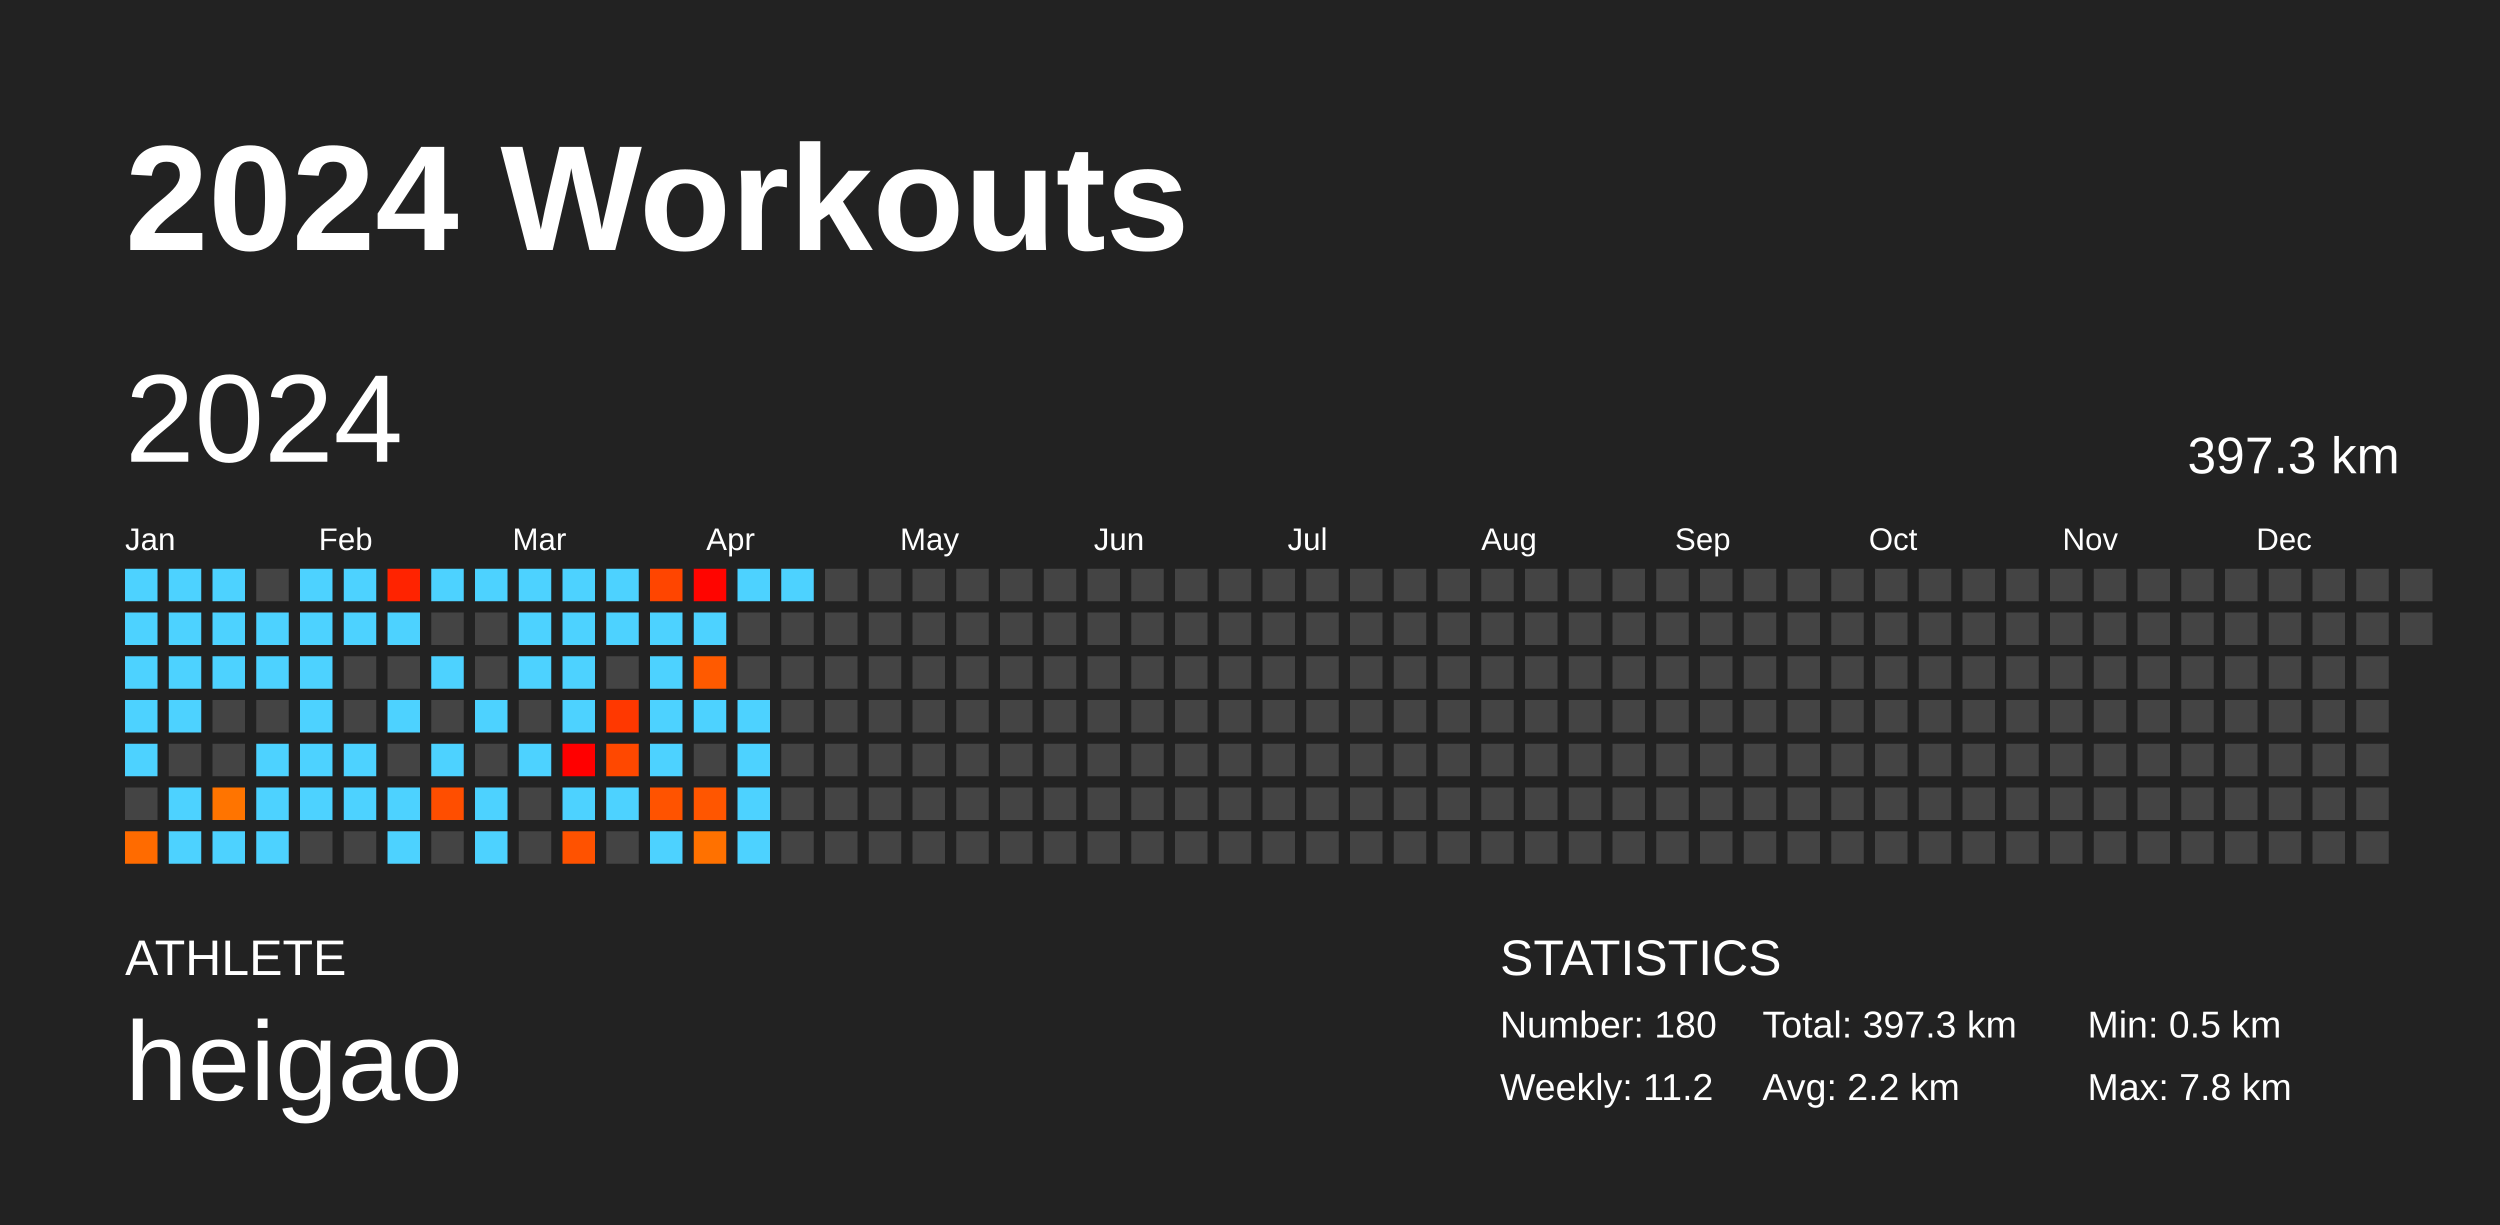
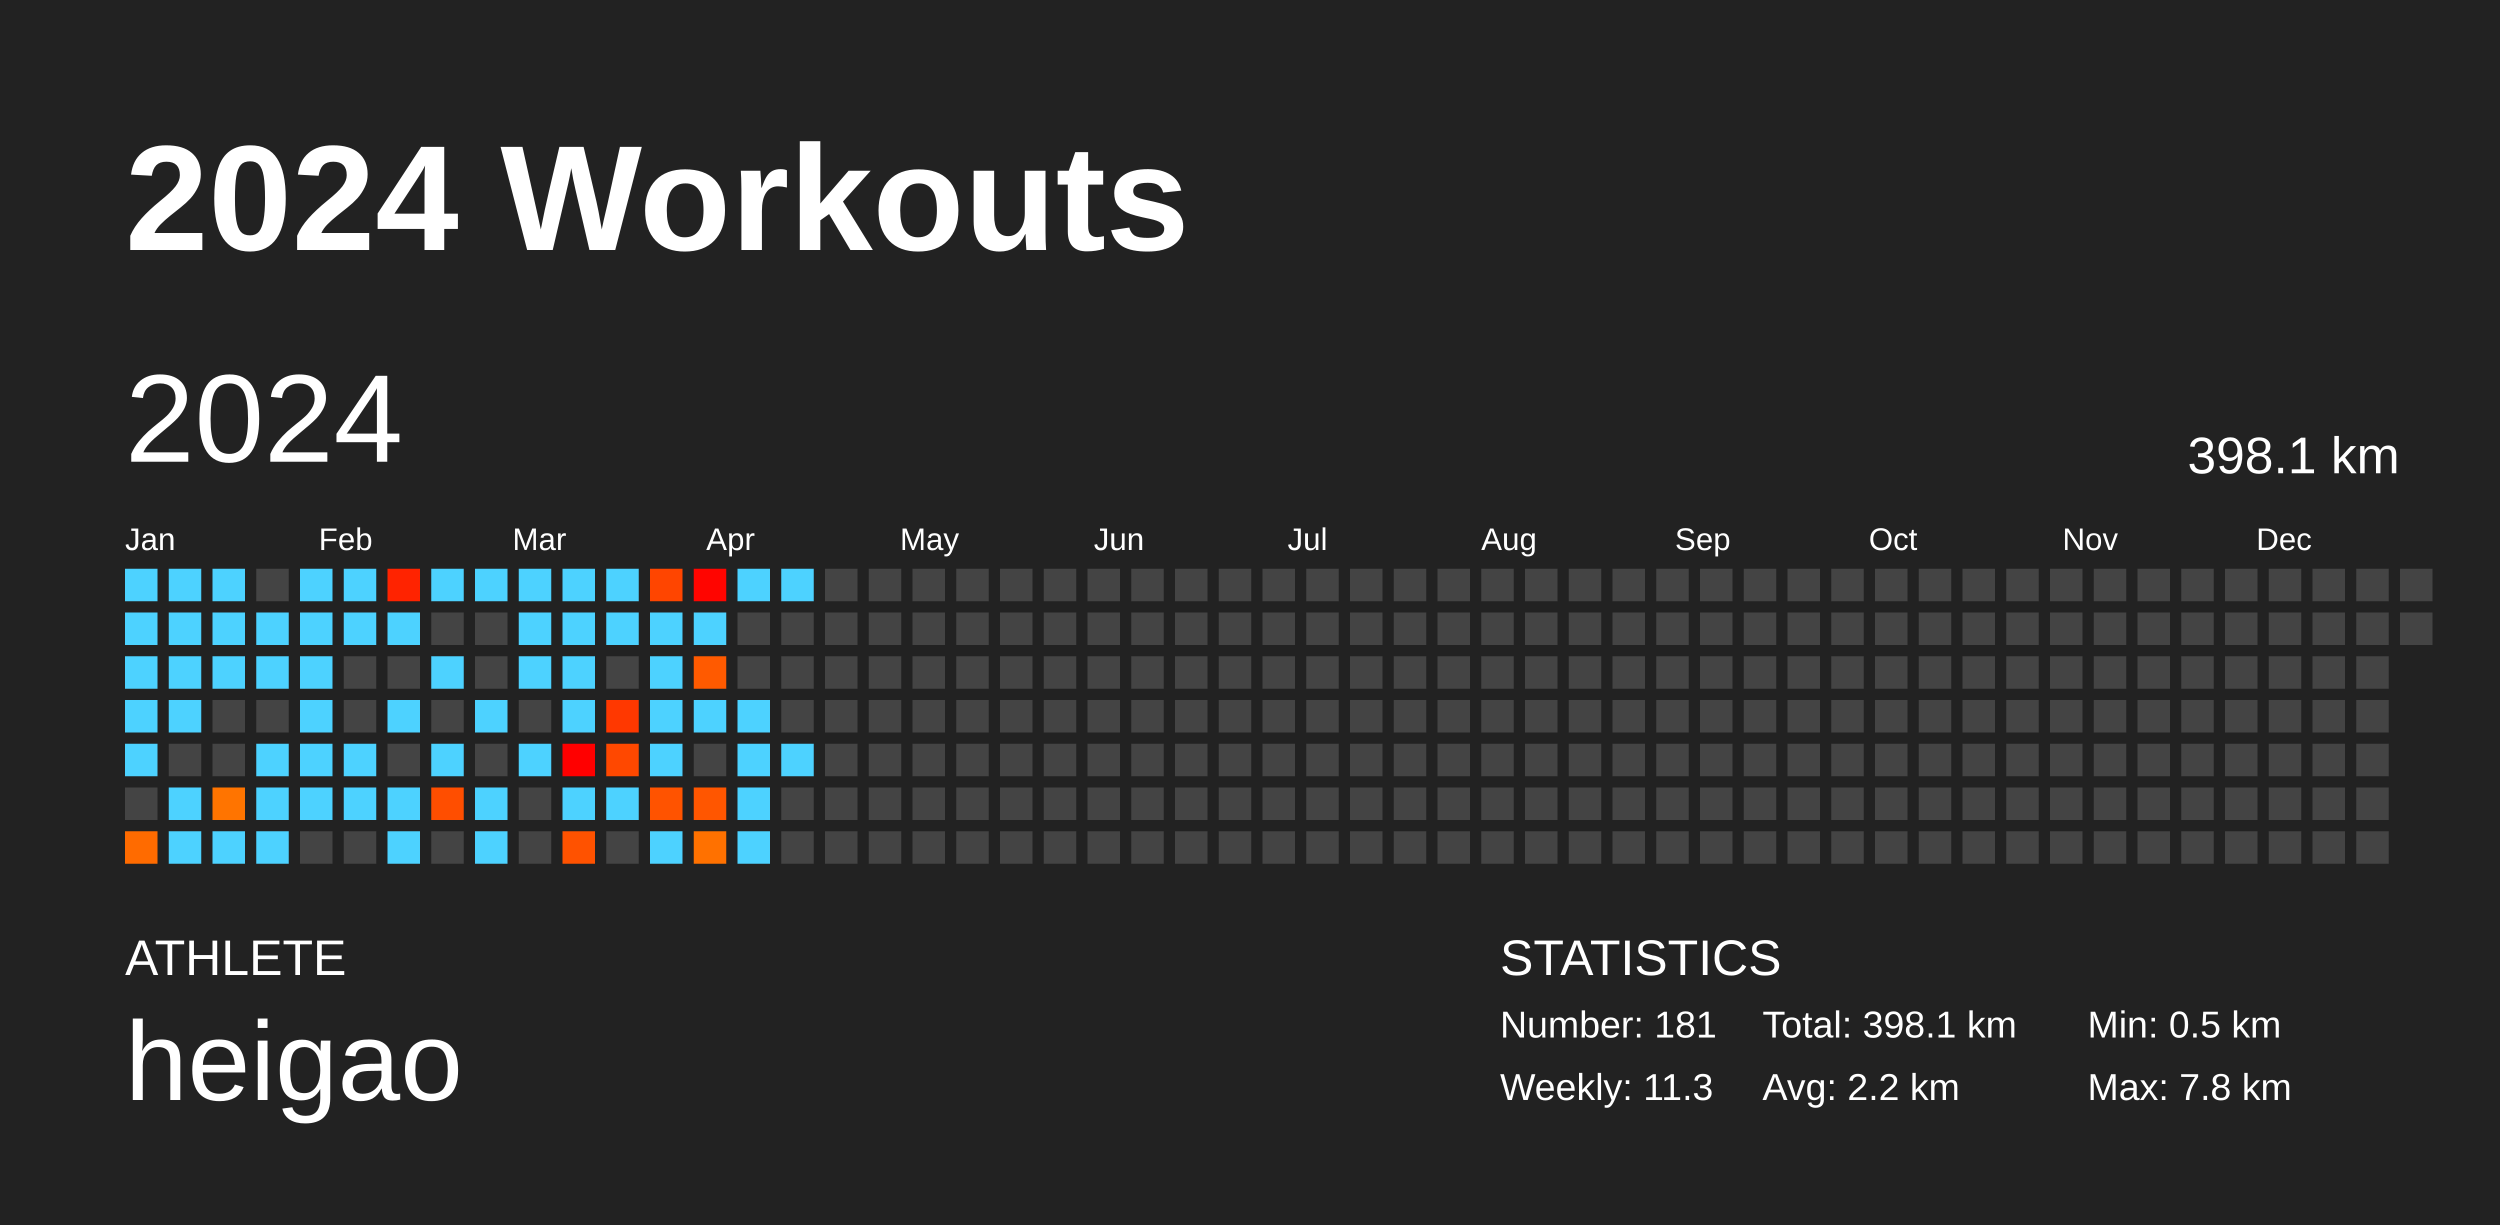
<svg xmlns="http://www.w3.org/2000/svg" baseProfile="full" height="98mm" version="1.1" viewBox="0,0,200,98" width="200mm">
  <defs />
  <rect fill="#222222" height="98" width="200" x="0" y="0" />
  <text fill="#FFFFFF" style="font-size:12px; font-family:Arial; font-weight:bold;" x="10" y="20">2024 Workouts</text>
  <text fill="#FFFFFF" style="font-size:4px; font-family:Arial" x="10" y="78">ATHLETE</text>
  <text fill="#FFFFFF" style="font-size:9px; font-family:Arial" x="10" y="88">heigao</text>
  <text fill="#FFFFFF" style="font-size:4px; font-family:Arial" x="120" y="78">STATISTICS</text>
-   <text fill="#FFFFFF" style="font-size:3px; font-family:Arial" x="120" y="83">Number: 180</text>
-   <text fill="#FFFFFF" style="font-size:3px; font-family:Arial" x="120" y="88">Weekly: 11.2</text>
-   <text fill="#FFFFFF" style="font-size:3px; font-family:Arial" x="141" y="83">Total: 397.3 km</text>
+   <text fill="#FFFFFF" style="font-size:3px; font-family:Arial" x="120" y="83">Number: 181</text>
+   <text fill="#FFFFFF" style="font-size:3px; font-family:Arial" x="120" y="88">Weekly: 11.3</text>
+   <text fill="#FFFFFF" style="font-size:3px; font-family:Arial" x="141" y="83">Total: 398.1 km</text>
  <text fill="#FFFFFF" style="font-size:3px; font-family:Arial" x="141" y="88">Avg: 2.2 km</text>
  <text fill="#FFFFFF" style="font-size:3px; font-family:Arial" x="167" y="83">Min: 0.5 km</text>
  <text fill="#FFFFFF" style="font-size:3px; font-family:Arial" x="167" y="88">Max: 7.8 km</text>
  <text dominant-baseline="hanging" fill="#FFFFFF" style="font-size:10.0px; font-family:Arial;" x="10" y="30">2024</text>
-   <text dominant-baseline="hanging" fill="#FFFFFF" style="font-size:4.125px; font-family:Arial;" x="175" y="35">397.3 km</text>
+   <text dominant-baseline="hanging" fill="#FFFFFF" style="font-size:4.125px; font-family:Arial;" x="175" y="35">398.1 km</text>
  <text fill="#FFFFFF" style="font-size:2.5px; font-family:Arial" x="10.0" y="44">Jan</text>
  <text fill="#FFFFFF" style="font-size:2.5px; font-family:Arial" x="25.5" y="44">Feb</text>
  <text fill="#FFFFFF" style="font-size:2.5px; font-family:Arial" x="41.0" y="44">Mar</text>
  <text fill="#FFFFFF" style="font-size:2.5px; font-family:Arial" x="56.5" y="44">Apr</text>
  <text fill="#FFFFFF" style="font-size:2.5px; font-family:Arial" x="72.0" y="44">May</text>
  <text fill="#FFFFFF" style="font-size:2.5px; font-family:Arial" x="87.5" y="44">Jun</text>
  <text fill="#FFFFFF" style="font-size:2.5px; font-family:Arial" x="103.0" y="44">Jul</text>
  <text fill="#FFFFFF" style="font-size:2.5px; font-family:Arial" x="118.5" y="44">Aug</text>
  <text fill="#FFFFFF" style="font-size:2.5px; font-family:Arial" x="134.0" y="44">Sep</text>
  <text fill="#FFFFFF" style="font-size:2.5px; font-family:Arial" x="149.5" y="44">Oct</text>
  <text fill="#FFFFFF" style="font-size:2.5px; font-family:Arial" x="165.0" y="44">Nov</text>
  <text fill="#FFFFFF" style="font-size:2.5px; font-family:Arial" x="180.5" y="44">Dec</text>
  <rect fill="#4dd2ff" height="2.6" width="2.6" x="10.0" y="45.5" />
  <rect fill="#4dd2ff" height="2.6" width="2.6" x="10.0" y="49.0" />
  <rect fill="#4dd2ff" height="2.6" width="2.6" x="10.0" y="52.5" />
  <rect fill="#4dd2ff" height="2.6" width="2.6" x="10.0" y="56.0" />
  <rect fill="#4dd2ff" height="2.6" width="2.6" x="10.0" y="59.5" />
  <rect fill="#444444" height="2.6" width="2.6" x="10.0" y="63.0" />
  <rect fill="#ff6b00" height="2.6" width="2.6" x="10.0" y="66.5" />
  <rect fill="#4dd2ff" height="2.6" width="2.6" x="13.5" y="45.5" />
  <rect fill="#4dd2ff" height="2.6" width="2.6" x="13.5" y="49.0" />
  <rect fill="#4dd2ff" height="2.6" width="2.6" x="13.5" y="52.5" />
  <rect fill="#4dd2ff" height="2.6" width="2.6" x="13.5" y="56.0" />
  <rect fill="#444444" height="2.6" width="2.6" x="13.5" y="59.5" />
  <rect fill="#4dd2ff" height="2.6" width="2.6" x="13.5" y="63.0" />
  <rect fill="#4dd2ff" height="2.6" width="2.6" x="13.5" y="66.5" />
  <rect fill="#4dd2ff" height="2.6" width="2.6" x="17.0" y="45.5" />
  <rect fill="#4dd2ff" height="2.6" width="2.6" x="17.0" y="49.0" />
  <rect fill="#4dd2ff" height="2.6" width="2.6" x="17.0" y="52.5" />
  <rect fill="#444444" height="2.6" width="2.6" x="17.0" y="56.0" />
  <rect fill="#444444" height="2.6" width="2.6" x="17.0" y="59.5" />
  <rect fill="#ff7400" height="2.6" width="2.6" x="17.0" y="63.0" />
  <rect fill="#4dd2ff" height="2.6" width="2.6" x="17.0" y="66.5" />
  <rect fill="#444444" height="2.6" width="2.6" x="20.5" y="45.5" />
  <rect fill="#4dd2ff" height="2.6" width="2.6" x="20.5" y="49.0" />
  <rect fill="#4dd2ff" height="2.6" width="2.6" x="20.5" y="52.5" />
  <rect fill="#444444" height="2.6" width="2.6" x="20.5" y="56.0" />
  <rect fill="#4dd2ff" height="2.6" width="2.6" x="20.5" y="59.5" />
  <rect fill="#4dd2ff" height="2.6" width="2.6" x="20.5" y="63.0" />
  <rect fill="#4dd2ff" height="2.6" width="2.6" x="20.5" y="66.5" />
  <rect fill="#4dd2ff" height="2.6" width="2.6" x="24.0" y="45.5" />
  <rect fill="#4dd2ff" height="2.6" width="2.6" x="24.0" y="49.0" />
  <rect fill="#4dd2ff" height="2.6" width="2.6" x="24.0" y="52.5" />
  <rect fill="#4dd2ff" height="2.6" width="2.6" x="24.0" y="56.0" />
  <rect fill="#4dd2ff" height="2.6" width="2.6" x="24.0" y="59.5" />
  <rect fill="#4dd2ff" height="2.6" width="2.6" x="24.0" y="63.0" />
  <rect fill="#444444" height="2.6" width="2.6" x="24.0" y="66.5" />
  <rect fill="#4dd2ff" height="2.6" width="2.6" x="27.5" y="45.5" />
  <rect fill="#4dd2ff" height="2.6" width="2.6" x="27.5" y="49.0" />
  <rect fill="#444444" height="2.6" width="2.6" x="27.5" y="52.5" />
  <rect fill="#444444" height="2.6" width="2.6" x="27.5" y="56.0" />
  <rect fill="#4dd2ff" height="2.6" width="2.6" x="27.5" y="59.5" />
  <rect fill="#4dd2ff" height="2.6" width="2.6" x="27.5" y="63.0" />
  <rect fill="#444444" height="2.6" width="2.6" x="27.5" y="66.5" />
  <rect fill="#ff2300" height="2.6" width="2.6" x="31.0" y="45.5" />
  <rect fill="#4dd2ff" height="2.6" width="2.6" x="31.0" y="49.0" />
  <rect fill="#444444" height="2.6" width="2.6" x="31.0" y="52.5" />
  <rect fill="#4dd2ff" height="2.6" width="2.6" x="31.0" y="56.0" />
  <rect fill="#444444" height="2.6" width="2.6" x="31.0" y="59.5" />
  <rect fill="#4dd2ff" height="2.6" width="2.6" x="31.0" y="63.0" />
  <rect fill="#4dd2ff" height="2.6" width="2.6" x="31.0" y="66.5" />
  <rect fill="#4dd2ff" height="2.6" width="2.6" x="34.5" y="45.5" />
  <rect fill="#444444" height="2.6" width="2.6" x="34.5" y="49.0" />
  <rect fill="#4dd2ff" height="2.6" width="2.6" x="34.5" y="52.5" />
  <rect fill="#444444" height="2.6" width="2.6" x="34.5" y="56.0" />
  <rect fill="#4dd2ff" height="2.6" width="2.6" x="34.5" y="59.5" />
  <rect fill="#ff4e00" height="2.6" width="2.6" x="34.5" y="63.0" />
  <rect fill="#444444" height="2.6" width="2.6" x="34.5" y="66.5" />
  <rect fill="#4dd2ff" height="2.6" width="2.6" x="38.0" y="45.5" />
  <rect fill="#444444" height="2.6" width="2.6" x="38.0" y="49.0" />
  <rect fill="#444444" height="2.6" width="2.6" x="38.0" y="52.5" />
  <rect fill="#4dd2ff" height="2.6" width="2.6" x="38.0" y="56.0" />
  <rect fill="#444444" height="2.6" width="2.6" x="38.0" y="59.5" />
  <rect fill="#4dd2ff" height="2.6" width="2.6" x="38.0" y="63.0" />
  <rect fill="#4dd2ff" height="2.6" width="2.6" x="38.0" y="66.5" />
  <rect fill="#4dd2ff" height="2.6" width="2.6" x="41.5" y="45.5" />
  <rect fill="#4dd2ff" height="2.6" width="2.6" x="41.5" y="49.0" />
  <rect fill="#4dd2ff" height="2.6" width="2.6" x="41.5" y="52.5" />
  <rect fill="#444444" height="2.6" width="2.6" x="41.5" y="56.0" />
  <rect fill="#4dd2ff" height="2.6" width="2.6" x="41.5" y="59.5" />
  <rect fill="#444444" height="2.6" width="2.6" x="41.5" y="63.0" />
  <rect fill="#444444" height="2.6" width="2.6" x="41.5" y="66.5" />
  <rect fill="#4dd2ff" height="2.6" width="2.6" x="45.0" y="45.5" />
  <rect fill="#4dd2ff" height="2.6" width="2.6" x="45.0" y="49.0" />
  <rect fill="#4dd2ff" height="2.6" width="2.6" x="45.0" y="52.5" />
  <rect fill="#4dd2ff" height="2.6" width="2.6" x="45.0" y="56.0" />
  <rect fill="#ff0000" height="2.6" width="2.6" x="45.0" y="59.5" />
  <rect fill="#4dd2ff" height="2.6" width="2.6" x="45.0" y="63.0" />
  <rect fill="#ff5200" height="2.6" width="2.6" x="45.0" y="66.5" />
  <rect fill="#4dd2ff" height="2.6" width="2.6" x="48.5" y="45.5" />
  <rect fill="#4dd2ff" height="2.6" width="2.6" x="48.5" y="49.0" />
  <rect fill="#444444" height="2.6" width="2.6" x="48.5" y="52.5" />
  <rect fill="#ff3800" height="2.6" width="2.6" x="48.5" y="56.0" />
  <rect fill="#ff4800" height="2.6" width="2.6" x="48.5" y="59.5" />
  <rect fill="#4dd2ff" height="2.6" width="2.6" x="48.5" y="63.0" />
  <rect fill="#444444" height="2.6" width="2.6" x="48.5" y="66.5" />
  <rect fill="#ff4500" height="2.6" width="2.6" x="52.0" y="45.5" />
  <rect fill="#4dd2ff" height="2.6" width="2.6" x="52.0" y="49.0" />
  <rect fill="#4dd2ff" height="2.6" width="2.6" x="52.0" y="52.5" />
  <rect fill="#4dd2ff" height="2.6" width="2.6" x="52.0" y="56.0" />
  <rect fill="#4dd2ff" height="2.6" width="2.6" x="52.0" y="59.5" />
  <rect fill="#ff5300" height="2.6" width="2.6" x="52.0" y="63.0" />
  <rect fill="#4dd2ff" height="2.6" width="2.6" x="52.0" y="66.5" />
  <rect fill="#ff0500" height="2.6" width="2.6" x="55.5" y="45.5" />
  <rect fill="#4dd2ff" height="2.6" width="2.6" x="55.5" y="49.0" />
  <rect fill="#ff5a00" height="2.6" width="2.6" x="55.5" y="52.5" />
  <rect fill="#4dd2ff" height="2.6" width="2.6" x="55.5" y="56.0" />
  <rect fill="#444444" height="2.6" width="2.6" x="55.5" y="59.5" />
  <rect fill="#ff5600" height="2.6" width="2.6" x="55.5" y="63.0" />
  <rect fill="#ff7100" height="2.6" width="2.6" x="55.5" y="66.5" />
  <rect fill="#4dd2ff" height="2.6" width="2.6" x="59.0" y="45.5" />
  <rect fill="#444444" height="2.6" width="2.6" x="59.0" y="49.0" />
  <rect fill="#444444" height="2.6" width="2.6" x="59.0" y="52.5" />
  <rect fill="#4dd2ff" height="2.6" width="2.6" x="59.0" y="56.0" />
  <rect fill="#4dd2ff" height="2.6" width="2.6" x="59.0" y="59.5" />
  <rect fill="#4dd2ff" height="2.6" width="2.6" x="59.0" y="63.0" />
  <rect fill="#4dd2ff" height="2.6" width="2.6" x="59.0" y="66.5" />
  <rect fill="#4dd2ff" height="2.6" width="2.6" x="62.5" y="45.5" />
  <rect fill="#444444" height="2.6" width="2.6" x="62.5" y="49.0" />
  <rect fill="#444444" height="2.6" width="2.6" x="62.5" y="52.5" />
  <rect fill="#444444" height="2.6" width="2.6" x="62.5" y="56.0" />
-   <rect fill="#444444" height="2.6" width="2.6" x="62.5" y="59.5" />
+   <rect fill="#4dd2ff" height="2.6" width="2.6" x="62.5" y="59.5" />
  <rect fill="#444444" height="2.6" width="2.6" x="62.5" y="63.0" />
  <rect fill="#444444" height="2.6" width="2.6" x="62.5" y="66.5" />
  <rect fill="#444444" height="2.6" width="2.6" x="66.0" y="45.5" />
  <rect fill="#444444" height="2.6" width="2.6" x="66.0" y="49.0" />
  <rect fill="#444444" height="2.6" width="2.6" x="66.0" y="52.5" />
  <rect fill="#444444" height="2.6" width="2.6" x="66.0" y="56.0" />
  <rect fill="#444444" height="2.6" width="2.6" x="66.0" y="59.5" />
  <rect fill="#444444" height="2.6" width="2.6" x="66.0" y="63.0" />
  <rect fill="#444444" height="2.6" width="2.6" x="66.0" y="66.5" />
  <rect fill="#444444" height="2.6" width="2.6" x="69.5" y="45.5" />
  <rect fill="#444444" height="2.6" width="2.6" x="69.5" y="49.0" />
  <rect fill="#444444" height="2.6" width="2.6" x="69.5" y="52.5" />
  <rect fill="#444444" height="2.6" width="2.6" x="69.5" y="56.0" />
  <rect fill="#444444" height="2.6" width="2.6" x="69.5" y="59.5" />
  <rect fill="#444444" height="2.6" width="2.6" x="69.5" y="63.0" />
  <rect fill="#444444" height="2.6" width="2.6" x="69.5" y="66.5" />
  <rect fill="#444444" height="2.6" width="2.6" x="73.0" y="45.5" />
  <rect fill="#444444" height="2.6" width="2.6" x="73.0" y="49.0" />
  <rect fill="#444444" height="2.6" width="2.6" x="73.0" y="52.5" />
  <rect fill="#444444" height="2.6" width="2.6" x="73.0" y="56.0" />
  <rect fill="#444444" height="2.6" width="2.6" x="73.0" y="59.5" />
  <rect fill="#444444" height="2.6" width="2.6" x="73.0" y="63.0" />
  <rect fill="#444444" height="2.6" width="2.6" x="73.0" y="66.5" />
  <rect fill="#444444" height="2.6" width="2.6" x="76.5" y="45.5" />
  <rect fill="#444444" height="2.6" width="2.6" x="76.5" y="49.0" />
  <rect fill="#444444" height="2.6" width="2.6" x="76.5" y="52.5" />
  <rect fill="#444444" height="2.6" width="2.6" x="76.5" y="56.0" />
  <rect fill="#444444" height="2.6" width="2.6" x="76.5" y="59.5" />
  <rect fill="#444444" height="2.6" width="2.6" x="76.5" y="63.0" />
  <rect fill="#444444" height="2.6" width="2.6" x="76.5" y="66.5" />
  <rect fill="#444444" height="2.6" width="2.6" x="80.0" y="45.5" />
  <rect fill="#444444" height="2.6" width="2.6" x="80.0" y="49.0" />
  <rect fill="#444444" height="2.6" width="2.6" x="80.0" y="52.5" />
  <rect fill="#444444" height="2.6" width="2.6" x="80.0" y="56.0" />
  <rect fill="#444444" height="2.6" width="2.6" x="80.0" y="59.5" />
  <rect fill="#444444" height="2.6" width="2.6" x="80.0" y="63.0" />
  <rect fill="#444444" height="2.6" width="2.6" x="80.0" y="66.5" />
  <rect fill="#444444" height="2.6" width="2.6" x="83.5" y="45.5" />
  <rect fill="#444444" height="2.6" width="2.6" x="83.5" y="49.0" />
  <rect fill="#444444" height="2.6" width="2.6" x="83.5" y="52.5" />
  <rect fill="#444444" height="2.6" width="2.6" x="83.5" y="56.0" />
  <rect fill="#444444" height="2.6" width="2.6" x="83.5" y="59.5" />
  <rect fill="#444444" height="2.6" width="2.6" x="83.5" y="63.0" />
  <rect fill="#444444" height="2.6" width="2.6" x="83.5" y="66.5" />
  <rect fill="#444444" height="2.6" width="2.6" x="87.0" y="45.5" />
  <rect fill="#444444" height="2.6" width="2.6" x="87.0" y="49.0" />
  <rect fill="#444444" height="2.6" width="2.6" x="87.0" y="52.5" />
  <rect fill="#444444" height="2.6" width="2.6" x="87.0" y="56.0" />
  <rect fill="#444444" height="2.6" width="2.6" x="87.0" y="59.5" />
  <rect fill="#444444" height="2.6" width="2.6" x="87.0" y="63.0" />
  <rect fill="#444444" height="2.6" width="2.6" x="87.0" y="66.5" />
  <rect fill="#444444" height="2.6" width="2.6" x="90.5" y="45.5" />
  <rect fill="#444444" height="2.6" width="2.6" x="90.5" y="49.0" />
  <rect fill="#444444" height="2.6" width="2.6" x="90.5" y="52.5" />
  <rect fill="#444444" height="2.6" width="2.6" x="90.5" y="56.0" />
  <rect fill="#444444" height="2.6" width="2.6" x="90.5" y="59.5" />
  <rect fill="#444444" height="2.6" width="2.6" x="90.5" y="63.0" />
  <rect fill="#444444" height="2.6" width="2.6" x="90.5" y="66.5" />
  <rect fill="#444444" height="2.6" width="2.6" x="94.0" y="45.5" />
  <rect fill="#444444" height="2.6" width="2.6" x="94.0" y="49.0" />
  <rect fill="#444444" height="2.6" width="2.6" x="94.0" y="52.5" />
  <rect fill="#444444" height="2.6" width="2.6" x="94.0" y="56.0" />
  <rect fill="#444444" height="2.6" width="2.6" x="94.0" y="59.5" />
  <rect fill="#444444" height="2.6" width="2.6" x="94.0" y="63.0" />
  <rect fill="#444444" height="2.6" width="2.6" x="94.0" y="66.5" />
  <rect fill="#444444" height="2.6" width="2.6" x="97.5" y="45.5" />
  <rect fill="#444444" height="2.6" width="2.6" x="97.5" y="49.0" />
  <rect fill="#444444" height="2.6" width="2.6" x="97.5" y="52.5" />
  <rect fill="#444444" height="2.6" width="2.6" x="97.5" y="56.0" />
  <rect fill="#444444" height="2.6" width="2.6" x="97.5" y="59.5" />
  <rect fill="#444444" height="2.6" width="2.6" x="97.5" y="63.0" />
  <rect fill="#444444" height="2.6" width="2.6" x="97.5" y="66.5" />
  <rect fill="#444444" height="2.6" width="2.6" x="101.0" y="45.5" />
  <rect fill="#444444" height="2.6" width="2.6" x="101.0" y="49.0" />
  <rect fill="#444444" height="2.6" width="2.6" x="101.0" y="52.5" />
  <rect fill="#444444" height="2.6" width="2.6" x="101.0" y="56.0" />
  <rect fill="#444444" height="2.6" width="2.6" x="101.0" y="59.5" />
  <rect fill="#444444" height="2.6" width="2.6" x="101.0" y="63.0" />
  <rect fill="#444444" height="2.6" width="2.6" x="101.0" y="66.5" />
  <rect fill="#444444" height="2.6" width="2.6" x="104.5" y="45.5" />
  <rect fill="#444444" height="2.6" width="2.6" x="104.5" y="49.0" />
  <rect fill="#444444" height="2.6" width="2.6" x="104.5" y="52.5" />
  <rect fill="#444444" height="2.6" width="2.6" x="104.5" y="56.0" />
  <rect fill="#444444" height="2.6" width="2.6" x="104.5" y="59.5" />
  <rect fill="#444444" height="2.6" width="2.6" x="104.5" y="63.0" />
  <rect fill="#444444" height="2.6" width="2.6" x="104.5" y="66.5" />
  <rect fill="#444444" height="2.6" width="2.6" x="108.0" y="45.5" />
  <rect fill="#444444" height="2.6" width="2.6" x="108.0" y="49.0" />
  <rect fill="#444444" height="2.6" width="2.6" x="108.0" y="52.5" />
  <rect fill="#444444" height="2.6" width="2.6" x="108.0" y="56.0" />
  <rect fill="#444444" height="2.6" width="2.6" x="108.0" y="59.5" />
  <rect fill="#444444" height="2.6" width="2.6" x="108.0" y="63.0" />
  <rect fill="#444444" height="2.6" width="2.6" x="108.0" y="66.5" />
  <rect fill="#444444" height="2.6" width="2.6" x="111.5" y="45.5" />
  <rect fill="#444444" height="2.6" width="2.6" x="111.5" y="49.0" />
  <rect fill="#444444" height="2.6" width="2.6" x="111.5" y="52.5" />
  <rect fill="#444444" height="2.6" width="2.6" x="111.5" y="56.0" />
  <rect fill="#444444" height="2.6" width="2.6" x="111.5" y="59.5" />
  <rect fill="#444444" height="2.6" width="2.6" x="111.5" y="63.0" />
  <rect fill="#444444" height="2.6" width="2.6" x="111.5" y="66.5" />
  <rect fill="#444444" height="2.6" width="2.6" x="115.0" y="45.5" />
  <rect fill="#444444" height="2.6" width="2.6" x="115.0" y="49.0" />
  <rect fill="#444444" height="2.6" width="2.6" x="115.0" y="52.5" />
  <rect fill="#444444" height="2.6" width="2.6" x="115.0" y="56.0" />
  <rect fill="#444444" height="2.6" width="2.6" x="115.0" y="59.5" />
  <rect fill="#444444" height="2.6" width="2.6" x="115.0" y="63.0" />
  <rect fill="#444444" height="2.6" width="2.6" x="115.0" y="66.5" />
  <rect fill="#444444" height="2.6" width="2.6" x="118.5" y="45.5" />
  <rect fill="#444444" height="2.6" width="2.6" x="118.5" y="49.0" />
  <rect fill="#444444" height="2.6" width="2.6" x="118.5" y="52.5" />
  <rect fill="#444444" height="2.6" width="2.6" x="118.5" y="56.0" />
  <rect fill="#444444" height="2.6" width="2.6" x="118.5" y="59.5" />
  <rect fill="#444444" height="2.6" width="2.6" x="118.5" y="63.0" />
  <rect fill="#444444" height="2.6" width="2.6" x="118.5" y="66.5" />
  <rect fill="#444444" height="2.6" width="2.6" x="122.0" y="45.5" />
  <rect fill="#444444" height="2.6" width="2.6" x="122.0" y="49.0" />
  <rect fill="#444444" height="2.6" width="2.6" x="122.0" y="52.5" />
  <rect fill="#444444" height="2.6" width="2.6" x="122.0" y="56.0" />
  <rect fill="#444444" height="2.6" width="2.6" x="122.0" y="59.5" />
  <rect fill="#444444" height="2.6" width="2.6" x="122.0" y="63.0" />
  <rect fill="#444444" height="2.6" width="2.6" x="122.0" y="66.5" />
  <rect fill="#444444" height="2.6" width="2.6" x="125.5" y="45.5" />
  <rect fill="#444444" height="2.6" width="2.6" x="125.5" y="49.0" />
  <rect fill="#444444" height="2.6" width="2.6" x="125.5" y="52.5" />
  <rect fill="#444444" height="2.6" width="2.6" x="125.5" y="56.0" />
  <rect fill="#444444" height="2.6" width="2.6" x="125.5" y="59.5" />
  <rect fill="#444444" height="2.6" width="2.6" x="125.5" y="63.0" />
  <rect fill="#444444" height="2.6" width="2.6" x="125.5" y="66.5" />
  <rect fill="#444444" height="2.6" width="2.6" x="129.0" y="45.5" />
  <rect fill="#444444" height="2.6" width="2.6" x="129.0" y="49.0" />
  <rect fill="#444444" height="2.6" width="2.6" x="129.0" y="52.5" />
  <rect fill="#444444" height="2.6" width="2.6" x="129.0" y="56.0" />
  <rect fill="#444444" height="2.6" width="2.6" x="129.0" y="59.5" />
  <rect fill="#444444" height="2.6" width="2.6" x="129.0" y="63.0" />
  <rect fill="#444444" height="2.6" width="2.6" x="129.0" y="66.5" />
  <rect fill="#444444" height="2.6" width="2.6" x="132.5" y="45.5" />
  <rect fill="#444444" height="2.6" width="2.6" x="132.5" y="49.0" />
  <rect fill="#444444" height="2.6" width="2.6" x="132.5" y="52.5" />
  <rect fill="#444444" height="2.6" width="2.6" x="132.5" y="56.0" />
  <rect fill="#444444" height="2.6" width="2.6" x="132.5" y="59.5" />
  <rect fill="#444444" height="2.6" width="2.6" x="132.5" y="63.0" />
  <rect fill="#444444" height="2.6" width="2.6" x="132.5" y="66.5" />
  <rect fill="#444444" height="2.6" width="2.6" x="136.0" y="45.5" />
  <rect fill="#444444" height="2.6" width="2.6" x="136.0" y="49.0" />
  <rect fill="#444444" height="2.6" width="2.6" x="136.0" y="52.5" />
  <rect fill="#444444" height="2.6" width="2.6" x="136.0" y="56.0" />
  <rect fill="#444444" height="2.6" width="2.6" x="136.0" y="59.5" />
  <rect fill="#444444" height="2.6" width="2.6" x="136.0" y="63.0" />
  <rect fill="#444444" height="2.6" width="2.6" x="136.0" y="66.5" />
  <rect fill="#444444" height="2.6" width="2.6" x="139.5" y="45.5" />
  <rect fill="#444444" height="2.6" width="2.6" x="139.5" y="49.0" />
  <rect fill="#444444" height="2.6" width="2.6" x="139.5" y="52.5" />
  <rect fill="#444444" height="2.6" width="2.6" x="139.5" y="56.0" />
  <rect fill="#444444" height="2.6" width="2.6" x="139.5" y="59.5" />
  <rect fill="#444444" height="2.6" width="2.6" x="139.5" y="63.0" />
  <rect fill="#444444" height="2.6" width="2.6" x="139.5" y="66.5" />
  <rect fill="#444444" height="2.6" width="2.6" x="143.0" y="45.5" />
  <rect fill="#444444" height="2.6" width="2.6" x="143.0" y="49.0" />
  <rect fill="#444444" height="2.6" width="2.6" x="143.0" y="52.5" />
  <rect fill="#444444" height="2.6" width="2.6" x="143.0" y="56.0" />
  <rect fill="#444444" height="2.6" width="2.6" x="143.0" y="59.5" />
  <rect fill="#444444" height="2.6" width="2.6" x="143.0" y="63.0" />
  <rect fill="#444444" height="2.6" width="2.6" x="143.0" y="66.5" />
  <rect fill="#444444" height="2.6" width="2.6" x="146.5" y="45.5" />
  <rect fill="#444444" height="2.6" width="2.6" x="146.5" y="49.0" />
  <rect fill="#444444" height="2.6" width="2.6" x="146.5" y="52.5" />
  <rect fill="#444444" height="2.6" width="2.6" x="146.5" y="56.0" />
  <rect fill="#444444" height="2.6" width="2.6" x="146.5" y="59.5" />
  <rect fill="#444444" height="2.6" width="2.6" x="146.5" y="63.0" />
  <rect fill="#444444" height="2.6" width="2.6" x="146.5" y="66.5" />
  <rect fill="#444444" height="2.6" width="2.6" x="150.0" y="45.5" />
  <rect fill="#444444" height="2.6" width="2.6" x="150.0" y="49.0" />
  <rect fill="#444444" height="2.6" width="2.6" x="150.0" y="52.5" />
  <rect fill="#444444" height="2.6" width="2.6" x="150.0" y="56.0" />
  <rect fill="#444444" height="2.6" width="2.6" x="150.0" y="59.5" />
  <rect fill="#444444" height="2.6" width="2.6" x="150.0" y="63.0" />
  <rect fill="#444444" height="2.6" width="2.6" x="150.0" y="66.5" />
  <rect fill="#444444" height="2.6" width="2.6" x="153.5" y="45.5" />
  <rect fill="#444444" height="2.6" width="2.6" x="153.5" y="49.0" />
  <rect fill="#444444" height="2.6" width="2.6" x="153.5" y="52.5" />
  <rect fill="#444444" height="2.6" width="2.6" x="153.5" y="56.0" />
  <rect fill="#444444" height="2.6" width="2.6" x="153.5" y="59.5" />
  <rect fill="#444444" height="2.6" width="2.6" x="153.5" y="63.0" />
  <rect fill="#444444" height="2.6" width="2.6" x="153.5" y="66.5" />
  <rect fill="#444444" height="2.6" width="2.6" x="157.0" y="45.5" />
  <rect fill="#444444" height="2.6" width="2.6" x="157.0" y="49.0" />
  <rect fill="#444444" height="2.6" width="2.6" x="157.0" y="52.5" />
  <rect fill="#444444" height="2.6" width="2.6" x="157.0" y="56.0" />
  <rect fill="#444444" height="2.6" width="2.6" x="157.0" y="59.5" />
  <rect fill="#444444" height="2.6" width="2.6" x="157.0" y="63.0" />
  <rect fill="#444444" height="2.6" width="2.6" x="157.0" y="66.5" />
  <rect fill="#444444" height="2.6" width="2.6" x="160.5" y="45.5" />
  <rect fill="#444444" height="2.6" width="2.6" x="160.5" y="49.0" />
  <rect fill="#444444" height="2.6" width="2.6" x="160.5" y="52.5" />
  <rect fill="#444444" height="2.6" width="2.6" x="160.5" y="56.0" />
  <rect fill="#444444" height="2.6" width="2.6" x="160.5" y="59.5" />
  <rect fill="#444444" height="2.6" width="2.6" x="160.5" y="63.0" />
  <rect fill="#444444" height="2.6" width="2.6" x="160.5" y="66.5" />
  <rect fill="#444444" height="2.6" width="2.6" x="164.0" y="45.5" />
  <rect fill="#444444" height="2.6" width="2.6" x="164.0" y="49.0" />
  <rect fill="#444444" height="2.6" width="2.6" x="164.0" y="52.5" />
  <rect fill="#444444" height="2.6" width="2.6" x="164.0" y="56.0" />
  <rect fill="#444444" height="2.6" width="2.6" x="164.0" y="59.5" />
  <rect fill="#444444" height="2.6" width="2.6" x="164.0" y="63.0" />
  <rect fill="#444444" height="2.6" width="2.6" x="164.0" y="66.5" />
  <rect fill="#444444" height="2.6" width="2.6" x="167.5" y="45.5" />
  <rect fill="#444444" height="2.6" width="2.6" x="167.5" y="49.0" />
  <rect fill="#444444" height="2.6" width="2.6" x="167.5" y="52.5" />
  <rect fill="#444444" height="2.6" width="2.6" x="167.5" y="56.0" />
  <rect fill="#444444" height="2.6" width="2.6" x="167.5" y="59.5" />
  <rect fill="#444444" height="2.6" width="2.6" x="167.5" y="63.0" />
  <rect fill="#444444" height="2.6" width="2.6" x="167.5" y="66.5" />
  <rect fill="#444444" height="2.6" width="2.6" x="171.0" y="45.5" />
  <rect fill="#444444" height="2.6" width="2.6" x="171.0" y="49.0" />
  <rect fill="#444444" height="2.6" width="2.6" x="171.0" y="52.5" />
  <rect fill="#444444" height="2.6" width="2.6" x="171.0" y="56.0" />
  <rect fill="#444444" height="2.6" width="2.6" x="171.0" y="59.5" />
  <rect fill="#444444" height="2.6" width="2.6" x="171.0" y="63.0" />
  <rect fill="#444444" height="2.6" width="2.6" x="171.0" y="66.5" />
  <rect fill="#444444" height="2.6" width="2.6" x="174.5" y="45.5" />
  <rect fill="#444444" height="2.6" width="2.6" x="174.5" y="49.0" />
  <rect fill="#444444" height="2.6" width="2.6" x="174.5" y="52.5" />
  <rect fill="#444444" height="2.6" width="2.6" x="174.5" y="56.0" />
  <rect fill="#444444" height="2.6" width="2.6" x="174.5" y="59.5" />
  <rect fill="#444444" height="2.6" width="2.6" x="174.5" y="63.0" />
  <rect fill="#444444" height="2.6" width="2.6" x="174.5" y="66.5" />
  <rect fill="#444444" height="2.6" width="2.6" x="178.0" y="45.5" />
  <rect fill="#444444" height="2.6" width="2.6" x="178.0" y="49.0" />
  <rect fill="#444444" height="2.6" width="2.6" x="178.0" y="52.5" />
  <rect fill="#444444" height="2.6" width="2.6" x="178.0" y="56.0" />
  <rect fill="#444444" height="2.6" width="2.6" x="178.0" y="59.5" />
  <rect fill="#444444" height="2.6" width="2.6" x="178.0" y="63.0" />
  <rect fill="#444444" height="2.6" width="2.6" x="178.0" y="66.5" />
  <rect fill="#444444" height="2.6" width="2.6" x="181.5" y="45.5" />
  <rect fill="#444444" height="2.6" width="2.6" x="181.5" y="49.0" />
  <rect fill="#444444" height="2.6" width="2.6" x="181.5" y="52.5" />
  <rect fill="#444444" height="2.6" width="2.6" x="181.5" y="56.0" />
  <rect fill="#444444" height="2.6" width="2.6" x="181.5" y="59.5" />
  <rect fill="#444444" height="2.6" width="2.6" x="181.5" y="63.0" />
  <rect fill="#444444" height="2.6" width="2.6" x="181.5" y="66.5" />
  <rect fill="#444444" height="2.6" width="2.6" x="185.0" y="45.5" />
  <rect fill="#444444" height="2.6" width="2.6" x="185.0" y="49.0" />
  <rect fill="#444444" height="2.6" width="2.6" x="185.0" y="52.5" />
  <rect fill="#444444" height="2.6" width="2.6" x="185.0" y="56.0" />
  <rect fill="#444444" height="2.6" width="2.6" x="185.0" y="59.5" />
  <rect fill="#444444" height="2.6" width="2.6" x="185.0" y="63.0" />
  <rect fill="#444444" height="2.6" width="2.6" x="185.0" y="66.5" />
  <rect fill="#444444" height="2.6" width="2.6" x="188.5" y="45.5" />
  <rect fill="#444444" height="2.6" width="2.6" x="188.5" y="49.0" />
  <rect fill="#444444" height="2.6" width="2.6" x="188.5" y="52.5" />
  <rect fill="#444444" height="2.6" width="2.6" x="188.5" y="56.0" />
  <rect fill="#444444" height="2.6" width="2.6" x="188.5" y="59.5" />
  <rect fill="#444444" height="2.6" width="2.6" x="188.5" y="63.0" />
  <rect fill="#444444" height="2.6" width="2.6" x="188.5" y="66.5" />
  <rect fill="#444444" height="2.6" width="2.6" x="192.0" y="45.5" />
  <rect fill="#444444" height="2.6" width="2.6" x="192.0" y="49.0" />
</svg>
